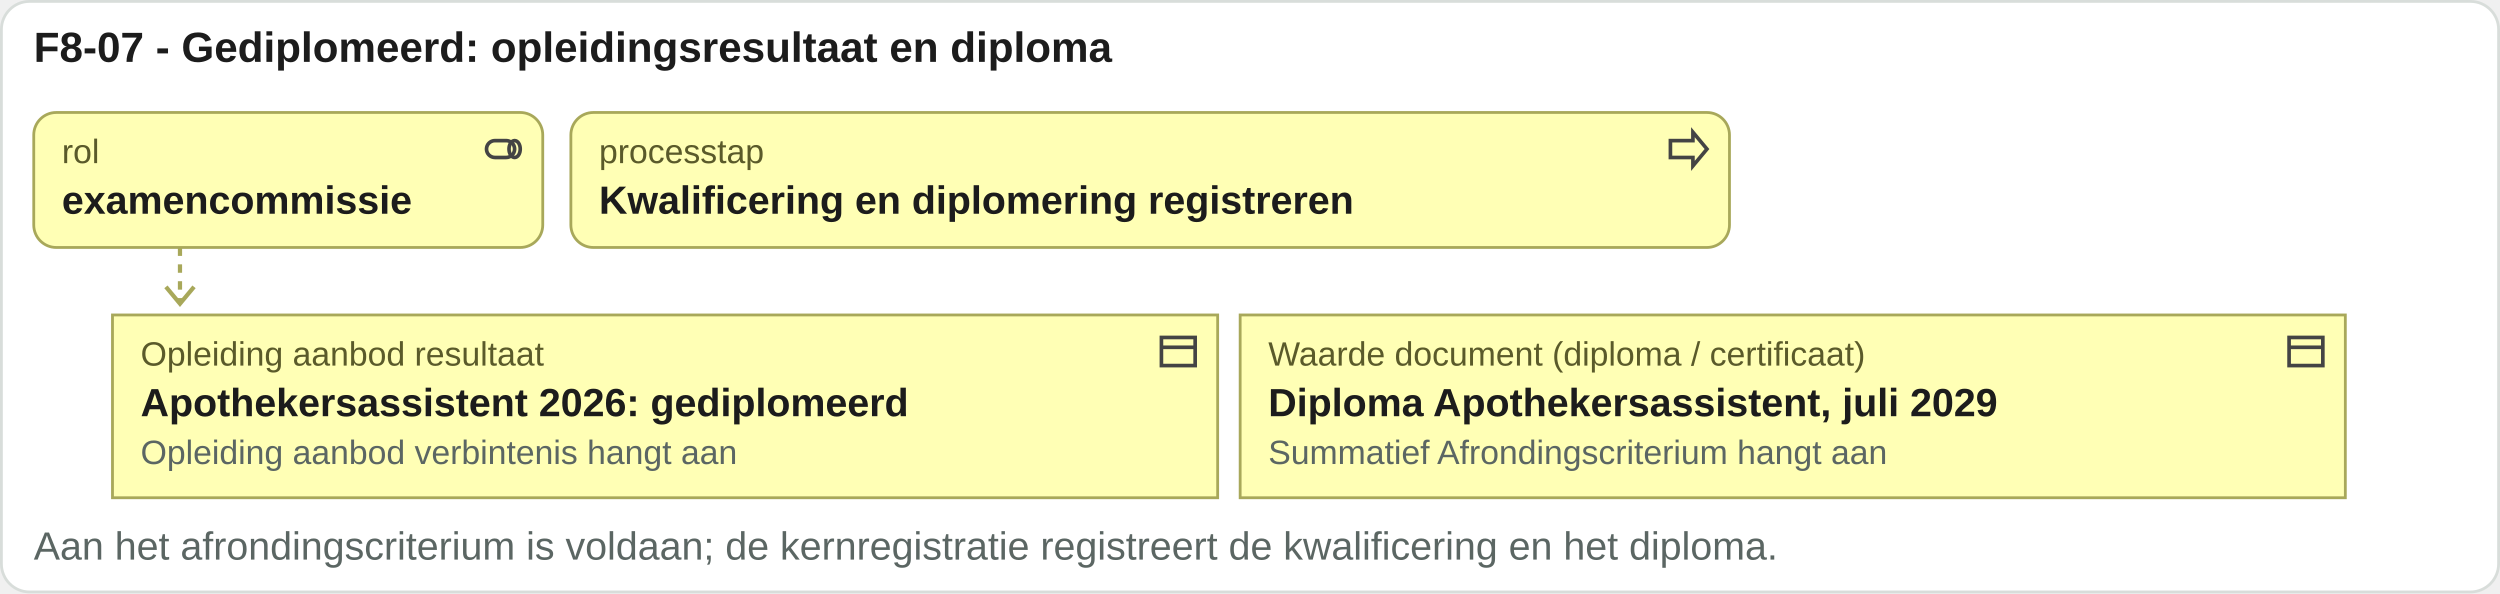
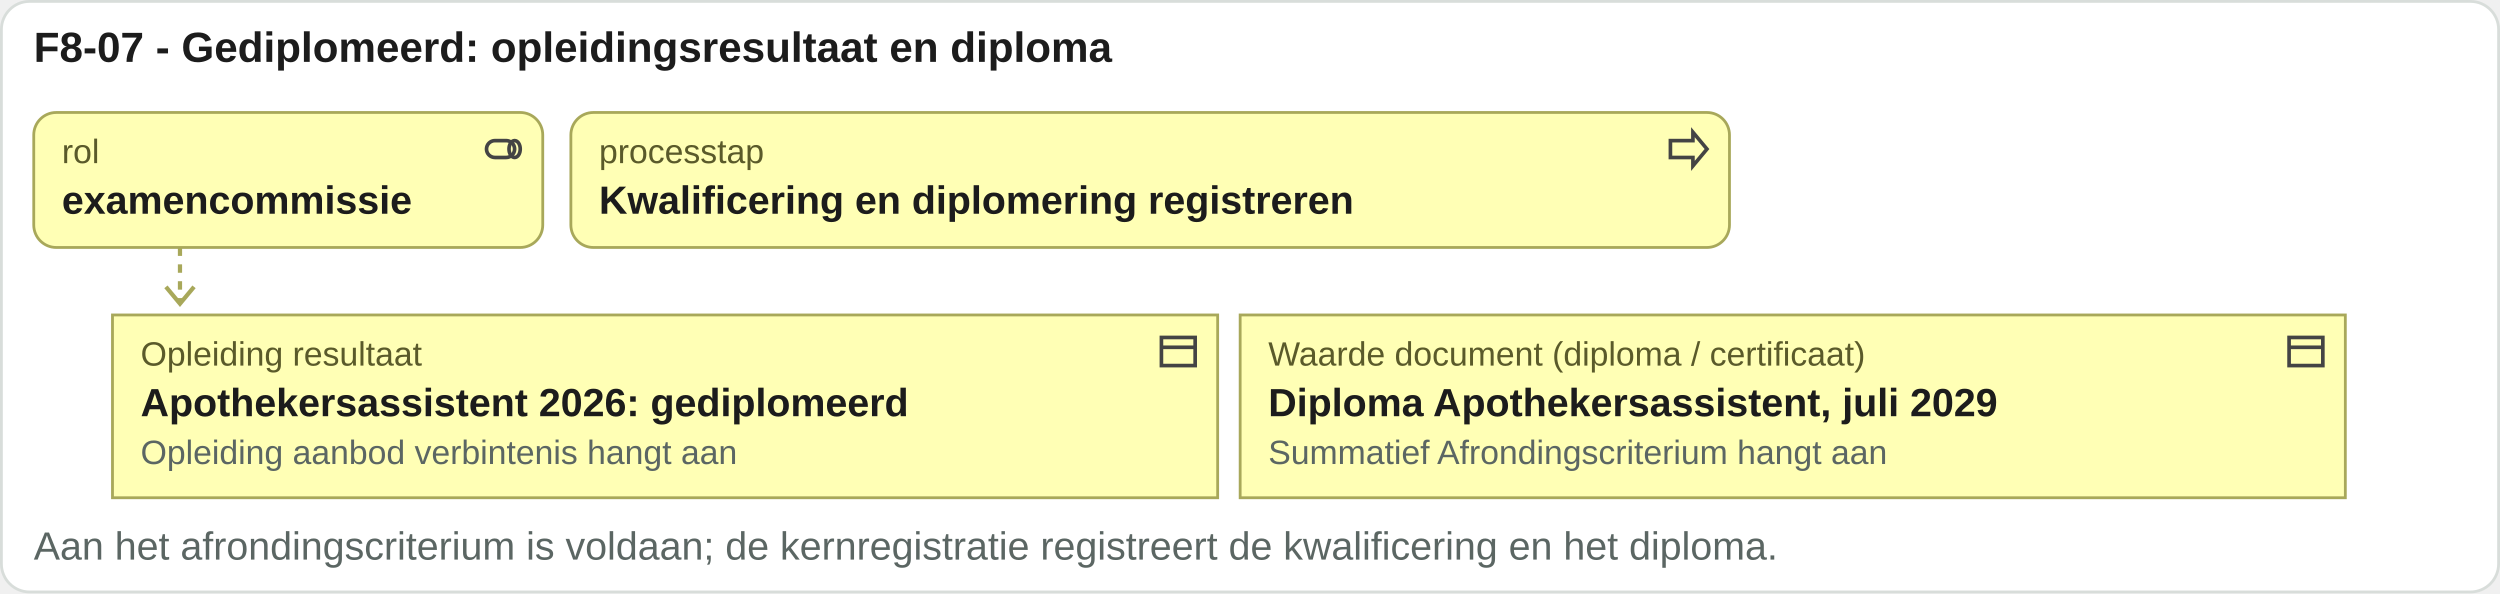
<svg xmlns="http://www.w3.org/2000/svg" viewBox="0 0 889 211" width="889" height="211">
  <rect x="0.5" y="0.5" width="888" height="210" rx="10" fill="#ffffff" stroke="#d8ddda" />
  <text x="12" y="22" font-family="Arial, Helvetica, sans-serif" font-size="15" font-weight="bold" fill="#1c1c1c" text-anchor="start">F8-07 - Gediplomeerd: opleidingsresultaat en diploma</text>
  <rect x="12" y="40" width="181" height="48" rx="8" fill="#ffffb5" stroke="#a8a85a" />
  <g transform="translate(171,45)" fill="none" stroke="#444" stroke-width="1.3">
    <rect x="2" y="5" width="10" height="6" rx="3" />
    <ellipse cx="12" cy="8" rx="2" ry="3" />
  </g>
  <text x="22" y="58" font-family="Arial, Helvetica, sans-serif" font-size="12" fill="#5a5a2a" text-anchor="start">rol</text>
  <text x="22" y="76" font-family="Arial, Helvetica, sans-serif" font-size="14" font-weight="bold" fill="#1c1c1c" text-anchor="start">examencommissie</text>
  <rect x="203" y="40" width="412" height="48" rx="8" fill="#ffffb5" stroke="#a8a85a" />
  <g transform="translate(592,45)" fill="none" stroke="#444" stroke-width="1.3">
    <path d="M2 5h8V2l5 6-5 6v-3H2z" />
  </g>
  <text x="213" y="58" font-family="Arial, Helvetica, sans-serif" font-size="12" fill="#5a5a2a" text-anchor="start">processtap</text>
  <text x="213" y="76" font-family="Arial, Helvetica, sans-serif" font-size="14" font-weight="bold" fill="#1c1c1c" text-anchor="start">Kwalificering en diplomering registreren</text>
  <path d="M64 88 V108" stroke="#a8a85a" stroke-width="1.5" stroke-dasharray="3 3" />
  <path d="M59 102 l5 6 5 -6" fill="none" stroke="#a8a85a" stroke-width="1.5" />
  <rect x="40" y="112" width="393" height="65" rx="0" fill="#ffffb5" stroke="#a8a85a" />
  <g transform="translate(411,117)" fill="none" stroke="#444" stroke-width="1.3">
    <rect x="2" y="3" width="12" height="10" />
    <path d="M2 6.5h12" />
  </g>
-   <text x="50" y="130" font-family="Arial, Helvetica, sans-serif" font-size="12" fill="#5a5a2a" text-anchor="start">Opleiding aanbod resultaat</text>
+   <text x="50" y="130" font-family="Arial, Helvetica, sans-serif" font-size="12" fill="#5a5a2a" text-anchor="start">Opleiding resultaat</text>
  <text x="50" y="148" font-family="Arial, Helvetica, sans-serif" font-size="14" font-weight="bold" fill="#1c1c1c" text-anchor="start">Apothekersassistent 2026: gediplomeerd</text>
  <text x="50" y="165" font-family="Arial, Helvetica, sans-serif" font-size="12" fill="#5b6663" text-anchor="start">Opleiding aanbod verbintenis hangt aan</text>
  <rect x="441" y="112" width="393" height="65" rx="0" fill="#ffffb5" stroke="#a8a85a" />
  <g transform="translate(812,117)" fill="none" stroke="#444" stroke-width="1.3">
    <rect x="2" y="3" width="12" height="10" />
    <path d="M2 6.5h12" />
  </g>
  <text x="451" y="130" font-family="Arial, Helvetica, sans-serif" font-size="12" fill="#5a5a2a" text-anchor="start">Waarde document (diploma / certificaat)</text>
  <text x="451" y="148" font-family="Arial, Helvetica, sans-serif" font-size="14" font-weight="bold" fill="#1c1c1c" text-anchor="start">Diploma Apothekersassistent, juli 2029</text>
  <text x="451" y="165" font-family="Arial, Helvetica, sans-serif" font-size="12" fill="#5b6663" text-anchor="start">Summatief Afrondingscriterium hangt aan</text>
  <text x="12" y="199" font-family="Arial, Helvetica, sans-serif" font-size="14" fill="#5b6663" text-anchor="start">Aan het afrondingscriterium is voldaan; de kernregistratie registreert de kwalificering en het diploma.</text>
</svg>
